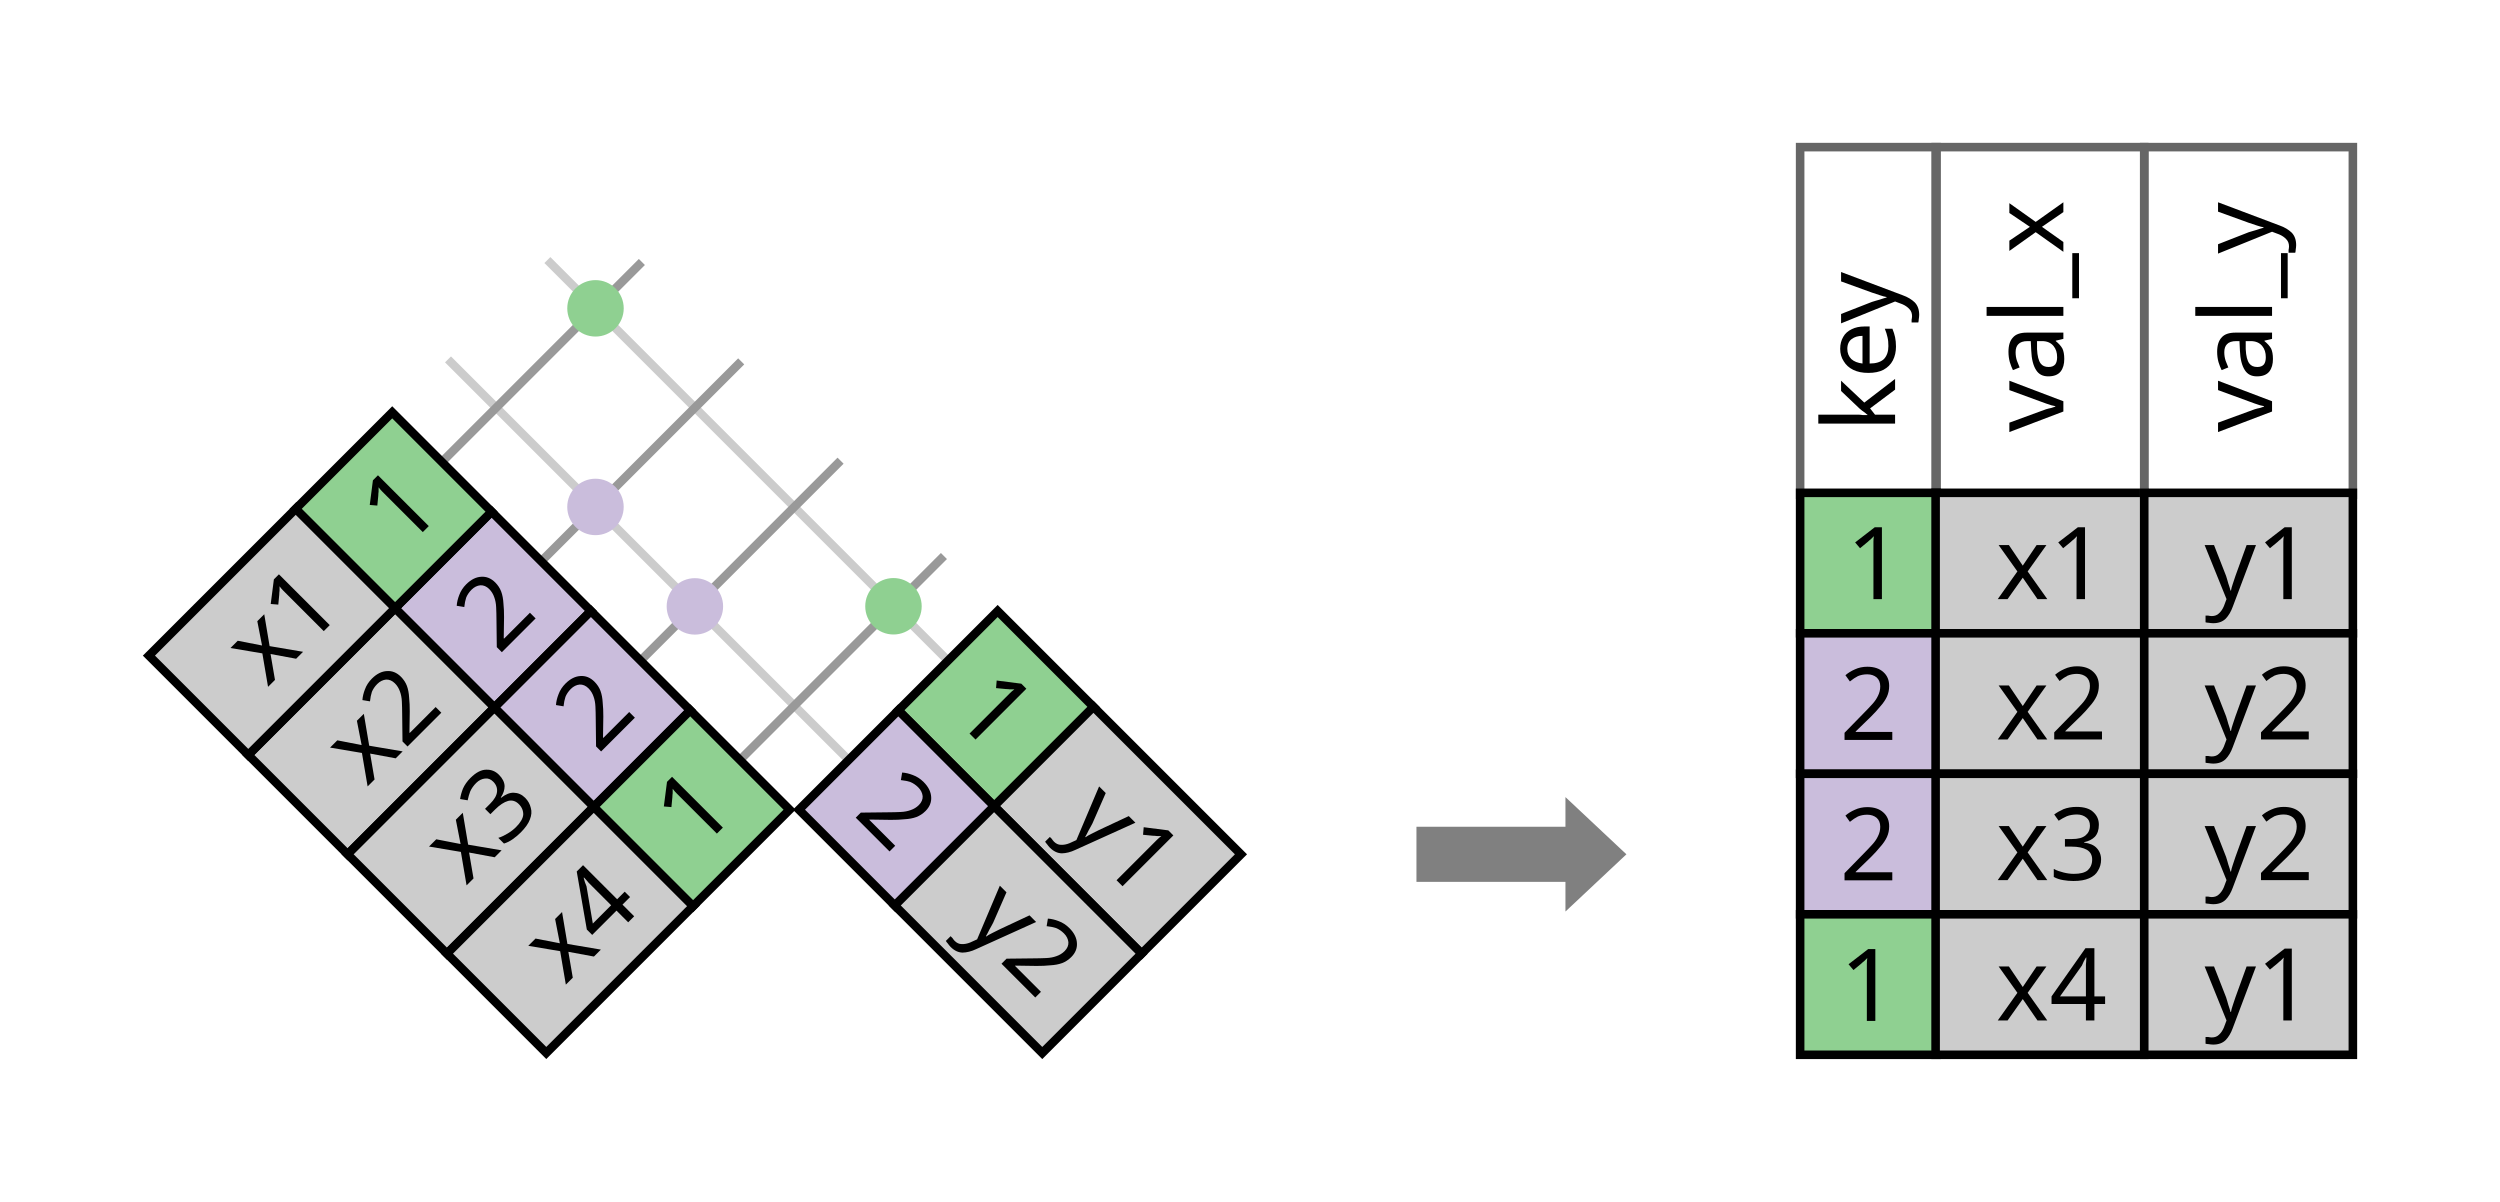
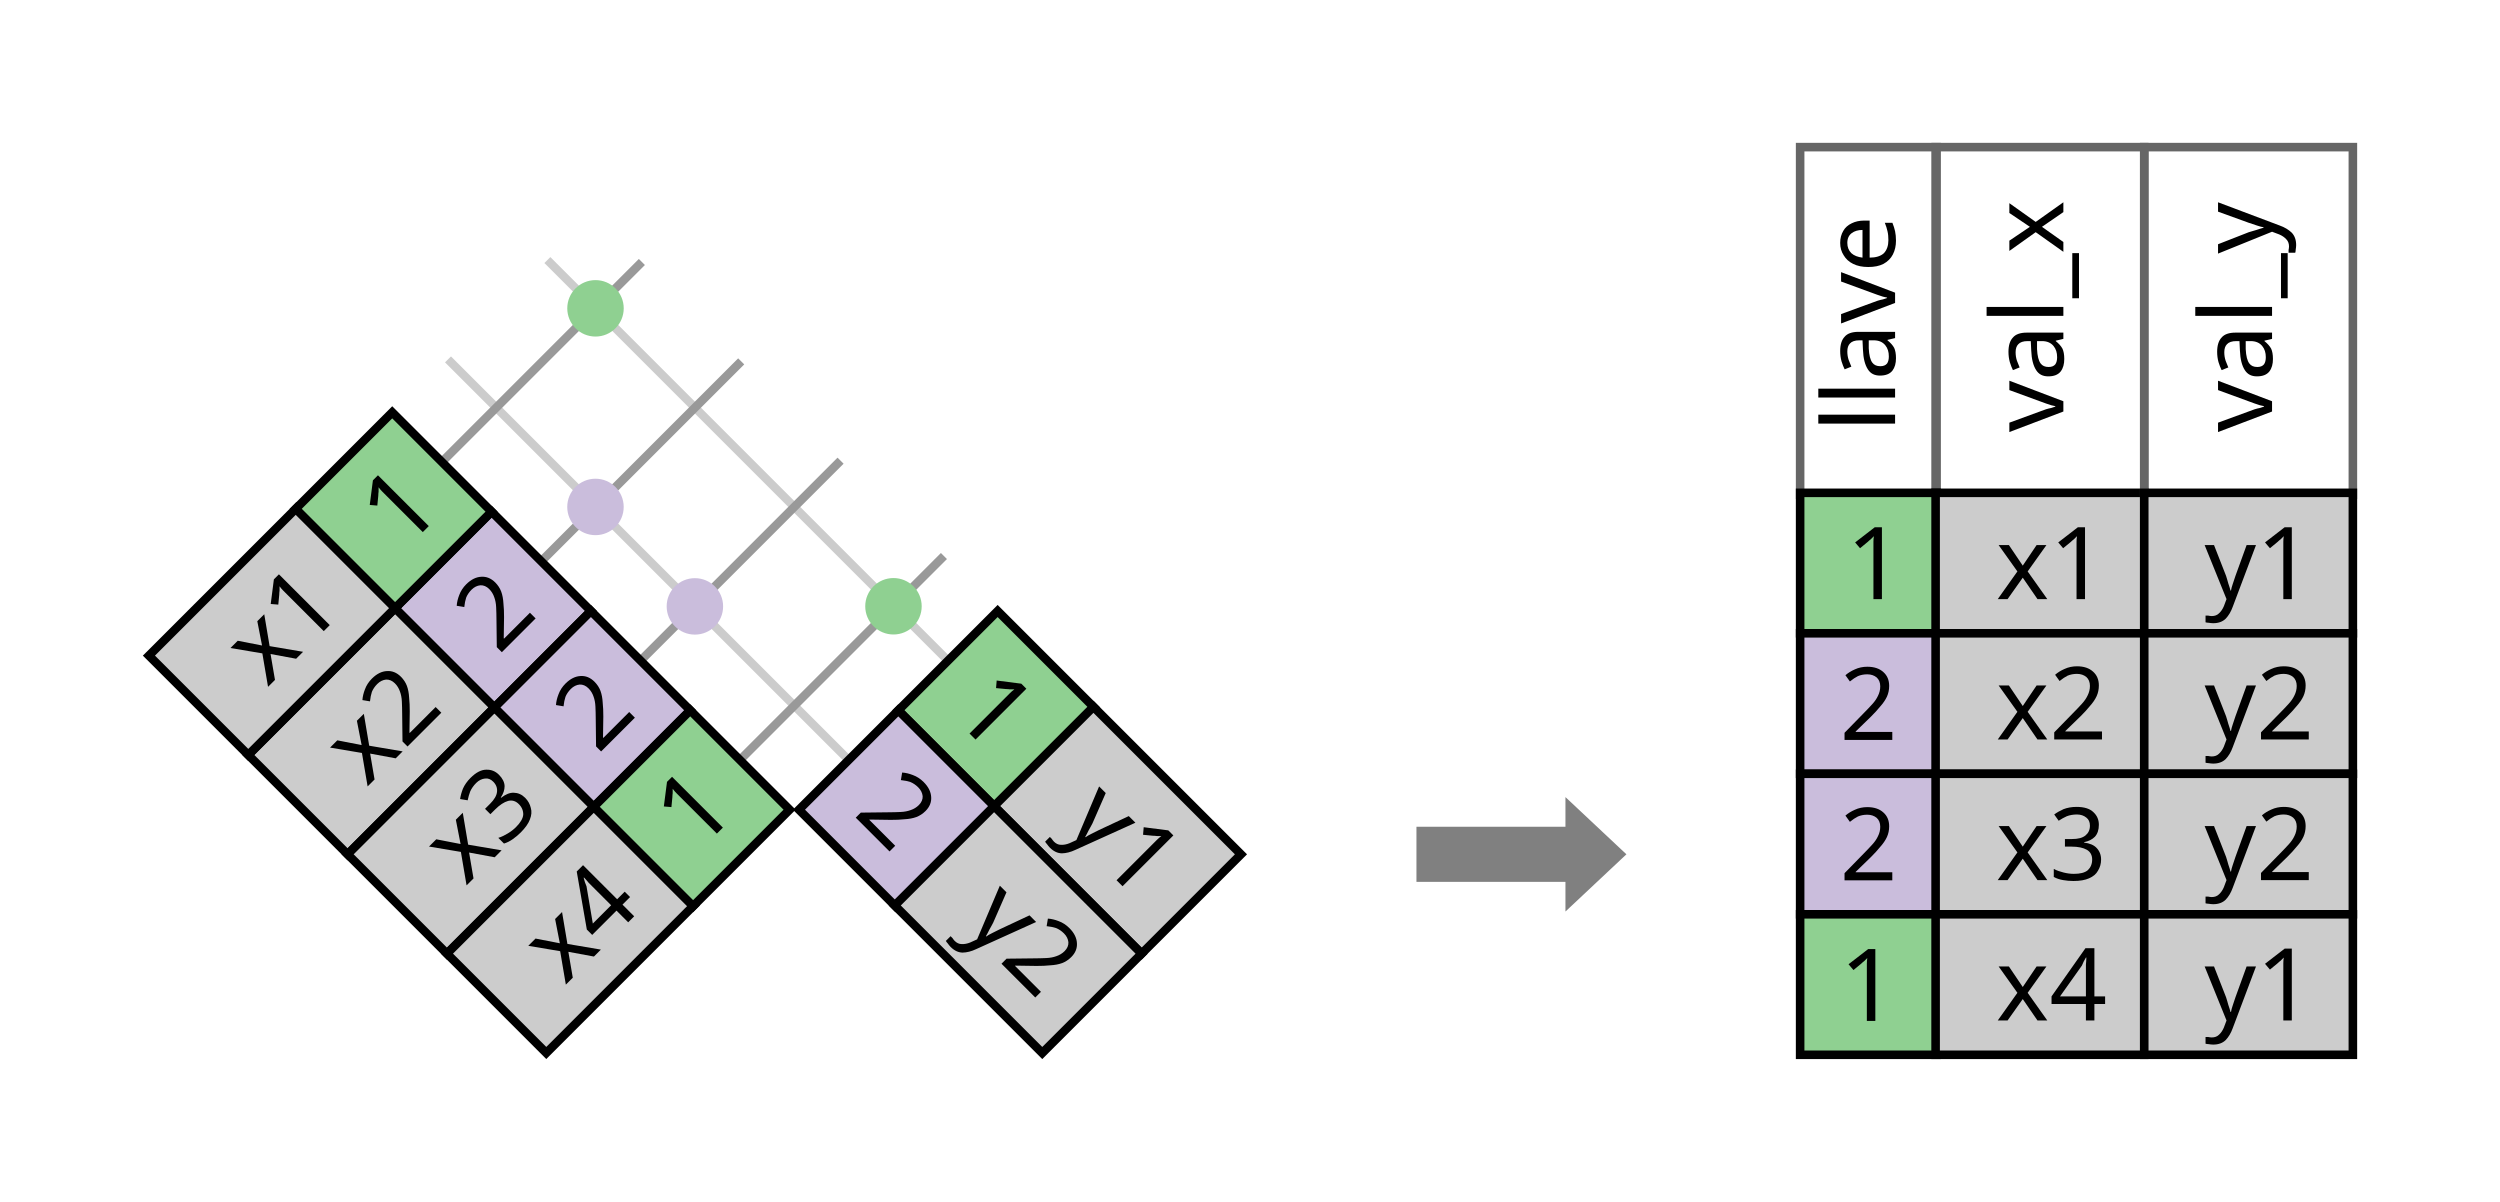
<svg xmlns="http://www.w3.org/2000/svg" width="87.51mm" height="42.071mm" viewBox="0 0 87.51 42.071" version="1.1" id="svg8">
  <defs id="defs2">
    </defs>
  <g id="layer1" transform="translate(17.99187,-165.1456)">
    <g id="g6908">
      <g transform="translate(0,11.82256)" id="g5911">
        <path id="path4859" d="M -2.31,165.903 17.646,185.859" style="fill:#b3b3b3;fill-rule:evenodd;stroke:#cccccc;stroke-width:0.295px;stroke-linecap:butt;stroke-linejoin:miter;stroke-opacity:1" />
        <path style="fill:#b3b3b3;fill-rule:evenodd;stroke:#cccccc;stroke-width:0.295px;stroke-linecap:butt;stroke-linejoin:miter;stroke-opacity:1" d="m 1.168,162.426 19.956,19.956" id="path4857" />
        <rect transform="rotate(45)" y="111.568" x="135.51" height="4.918" width="4.777" id="use5271" style="fill:#8fd091;fill-opacity:1;stroke:#000000;stroke-width:0.3;stroke-miterlimit:4;stroke-dasharray:none" />
        <rect transform="rotate(45)" y="116.486" x="135.51" height="4.918" width="4.777" id="use5273" style="fill:#cabddc;fill-opacity:1;stroke:#000000;stroke-width:0.3;stroke-miterlimit:4;stroke-dasharray:none" />
        <rect transform="rotate(45)" y="111.568" x="140.252" height="4.918" width="7.303" id="use5279" style="fill:#cccccc;fill-opacity:1;stroke:#000000;stroke-width:0.3;stroke-miterlimit:4;stroke-dasharray:none" />
        <rect transform="rotate(45)" y="116.486" x="140.252" height="4.918" width="7.303" id="use5281" style="fill:#cccccc;fill-opacity:1;stroke:#000000;stroke-width:0.3;stroke-miterlimit:4;stroke-dasharray:none" />
        <text transform="rotate(45)" xml:space="preserve" style="font-style:normal;font-weight:normal;font-size:3.387px;line-height:0%;font-family:sans-serif;letter-spacing:0px;word-spacing:0px;fill:#000000;fill-opacity:1;stroke:none;stroke-width:0.282px;stroke-linecap:butt;stroke-linejoin:miter;stroke-opacity:1" x="142.365" y="115.287" id="text4630">
          <tspan id="tspan4632" x="142.365" y="115.287" style="font-style:normal;font-variant:normal;font-weight:normal;font-stretch:normal;font-size:3.528px;line-height:1.25;font-family:Fira Sans;-inkscape-font-specification:Fira Sans;stroke-width:0.282px">y1</tspan>
        </text>
        <text transform="rotate(45)" id="text4634" y="115.298" x="136.893" style="font-style:normal;font-weight:normal;font-size:3.387px;line-height:0%;font-family:sans-serif;letter-spacing:0px;word-spacing:0px;fill:#000000;fill-opacity:1;stroke:none;stroke-width:0.282px;stroke-linecap:butt;stroke-linejoin:miter;stroke-opacity:1" xml:space="preserve">
          <tspan style="font-style:normal;font-variant:normal;font-weight:normal;font-stretch:normal;font-size:3.528px;line-height:1.25;font-family:Fira Sans;-inkscape-font-specification:Fira Sans;stroke-width:0.282px" y="115.298" x="136.893" id="tspan4636">1</tspan>
        </text>
        <text transform="rotate(45)" id="text4638" y="120.205" x="142.365" style="font-style:normal;font-weight:normal;font-size:3.387px;line-height:0%;font-family:sans-serif;letter-spacing:0px;word-spacing:0px;fill:#000000;fill-opacity:1;stroke:none;stroke-width:0.282px;stroke-linecap:butt;stroke-linejoin:miter;stroke-opacity:1" xml:space="preserve">
          <tspan style="font-style:normal;font-variant:normal;font-weight:normal;font-stretch:normal;font-size:3.528px;line-height:1.25;font-family:Fira Sans;-inkscape-font-specification:Fira Sans;stroke-width:0.282px" y="120.205" x="142.365" id="tspan4640">y2</tspan>
        </text>
        <text transform="rotate(45)" xml:space="preserve" style="font-style:normal;font-weight:normal;font-size:3.387px;line-height:0%;font-family:sans-serif;letter-spacing:0px;word-spacing:0px;fill:#000000;fill-opacity:1;stroke:none;stroke-width:0.282px;stroke-linecap:butt;stroke-linejoin:miter;stroke-opacity:1" x="136.942" y="120.199" id="text4642">
          <tspan id="tspan4644" x="136.942" y="120.199" style="font-style:normal;font-variant:normal;font-weight:normal;font-stretch:normal;font-size:3.528px;line-height:1.25;font-family:Fira Sans;-inkscape-font-specification:Fira Sans;stroke-width:0.282px">2</tspan>
        </text>
        <path style="fill:none;fill-rule:evenodd;stroke:#999999;stroke-width:0.3;stroke-linecap:butt;stroke-linejoin:miter;stroke-miterlimit:4;stroke-dasharray:none;stroke-opacity:1" d="M -8.513,175.483 4.476,162.494" id="path5045" />
        <path id="path4700" d="M 1.92,185.915 15.049,172.786" style="fill:none;fill-rule:evenodd;stroke:#999999;stroke-width:0.3;stroke-linecap:butt;stroke-linejoin:miter;stroke-miterlimit:4;stroke-dasharray:none;stroke-opacity:1" />
        <path style="fill:none;fill-rule:evenodd;stroke:#999999;stroke-width:0.3;stroke-linecap:butt;stroke-linejoin:miter;stroke-miterlimit:4;stroke-dasharray:none;stroke-opacity:1" d="M -1.558,182.438 11.431,169.449" id="path4698" />
        <path id="path4696" d="M -5.036,178.961 7.953,165.972" style="fill:none;fill-rule:evenodd;stroke:#999999;stroke-width:0.3;stroke-linecap:butt;stroke-linejoin:miter;stroke-miterlimit:4;stroke-dasharray:none;stroke-opacity:1" />
        <rect style="fill:#cccccc;fill-opacity:1;stroke:#000000;stroke-width:0.3;stroke-miterlimit:4;stroke-dasharray:none" id="use4459" width="7.303" height="4.918" x="126.377" y="120.525" transform="matrix(-0.7071068,0.7071068,0.7071068,0.7071068,0,0)" />
        <rect style="fill:#cccccc;fill-opacity:1;stroke:#000000;stroke-width:0.3;stroke-miterlimit:4;stroke-dasharray:none" id="use4461" width="7.303" height="4.918" x="126.377" y="125.443" transform="matrix(-0.7071068,0.7071068,0.7071068,0.7071068,0,0)" />
        <rect style="fill:#cccccc;fill-opacity:1;stroke:#000000;stroke-width:0.3;stroke-miterlimit:4;stroke-dasharray:none" id="use4463" width="7.303" height="4.918" x="126.377" y="130.36" transform="matrix(-0.7071068,0.7071068,0.7071068,0.7071068,0,0)" />
        <rect style="fill:#cabddc;fill-opacity:1;stroke:#000000;stroke-width:0.3;stroke-miterlimit:4;stroke-dasharray:none" id="use4467" width="4.777" height="4.918" x="121.635" y="120.525" transform="matrix(-0.7071068,0.7071068,0.7071068,0.7071068,0,0)" />
        <rect style="fill:#cabddc;fill-opacity:1;stroke:#000000;stroke-width:0.3;stroke-miterlimit:4;stroke-dasharray:none" id="use4469" width="4.777" height="4.918" x="121.635" y="125.443" transform="matrix(-0.7071068,0.7071068,0.7071068,0.7071068,0,0)" />
        <rect style="fill:#8fd091;fill-opacity:1;stroke:#000000;stroke-width:0.3;stroke-miterlimit:4;stroke-dasharray:none" id="use4471" width="4.777" height="4.918" x="121.635" y="130.36" transform="matrix(-0.7071068,0.7071068,0.7071068,0.7071068,0,0)" />
        <rect transform="matrix(-0.7071068,0.7071068,0.7071068,0.7071068,0,0)" y="115.607" x="126.377" height="4.918" width="7.303" id="rect4940" style="fill:#cccccc;fill-opacity:1;stroke:#000000;stroke-width:0.3;stroke-miterlimit:4;stroke-dasharray:none" />
        <rect transform="matrix(-0.7071068,0.7071068,0.7071068,0.7071068,0,0)" y="115.607" x="121.635" height="4.918" width="4.777" id="rect4934" style="fill:#8fd091;fill-opacity:1;stroke:#000000;stroke-width:0.3;stroke-miterlimit:4;stroke-dasharray:none" />
        <text id="text4950" y="119.326" x="-131.567" style="font-style:normal;font-weight:normal;font-size:3.387px;line-height:0%;font-family:sans-serif;letter-spacing:0px;word-spacing:0px;fill:#000000;fill-opacity:1;stroke:none;stroke-width:0.282px;stroke-linecap:butt;stroke-linejoin:miter;stroke-opacity:1" xml:space="preserve" transform="rotate(-45)">
          <tspan style="font-style:normal;font-variant:normal;font-weight:normal;font-stretch:normal;font-size:3.528px;line-height:1.25;font-family:Fira Sans;-inkscape-font-specification:Fira Sans;stroke-width:0.282px" y="119.326" x="-131.567" id="tspan4952">x1</tspan>
        </text>
        <text xml:space="preserve" style="font-style:normal;font-weight:normal;font-size:3.387px;line-height:0%;font-family:sans-serif;letter-spacing:0px;word-spacing:0px;fill:#000000;fill-opacity:1;stroke:none;stroke-width:0.282px;stroke-linecap:butt;stroke-linejoin:miter;stroke-opacity:1" x="-124.798" y="119.326" id="text4978" transform="rotate(-45)">
          <tspan id="tspan4980" x="-124.798" y="119.326" style="font-style:normal;font-variant:normal;font-weight:normal;font-stretch:normal;font-size:3.528px;line-height:1.25;font-family:Fira Sans;-inkscape-font-specification:Fira Sans;stroke-width:0.282px">1</tspan>
        </text>
        <text id="text4582" y="124.255" x="-125.03" style="font-style:normal;font-weight:normal;font-size:3.387px;line-height:0%;font-family:sans-serif;letter-spacing:0px;word-spacing:0px;fill:#000000;fill-opacity:1;stroke:none;stroke-width:0.282px;stroke-linecap:butt;stroke-linejoin:miter;stroke-opacity:1" xml:space="preserve" transform="rotate(-45)">
          <tspan style="font-style:normal;font-variant:normal;font-weight:normal;font-stretch:normal;font-size:3.528px;line-height:1.25;font-family:Fira Sans;-inkscape-font-specification:Fira Sans;stroke-width:0.282px" y="124.255" x="-125.03" id="tspan4584">2</tspan>
        </text>
        <text xml:space="preserve" style="font-style:normal;font-weight:normal;font-size:3.387px;line-height:0%;font-family:sans-serif;letter-spacing:0px;word-spacing:0px;fill:#000000;fill-opacity:1;stroke:none;stroke-width:0.282px;stroke-linecap:butt;stroke-linejoin:miter;stroke-opacity:1" x="-125.03" y="129.173" id="text4590" transform="rotate(-45)">
          <tspan id="tspan4592" x="-125.03" y="129.173" style="font-style:normal;font-variant:normal;font-weight:normal;font-stretch:normal;font-size:3.528px;line-height:1.25;font-family:Fira Sans;-inkscape-font-specification:Fira Sans;stroke-width:0.282px">2</tspan>
        </text>
        <text id="text4598" y="134.073" x="-124.981" style="font-style:normal;font-weight:normal;font-size:3.387px;line-height:0%;font-family:sans-serif;letter-spacing:0px;word-spacing:0px;fill:#000000;fill-opacity:1;stroke:none;stroke-width:0.282px;stroke-linecap:butt;stroke-linejoin:miter;stroke-opacity:1" xml:space="preserve" transform="rotate(-45)">
          <tspan style="font-style:normal;font-variant:normal;font-weight:normal;font-stretch:normal;font-size:3.528px;line-height:1.25;font-family:Fira Sans;-inkscape-font-specification:Fira Sans;stroke-width:0.282px" y="134.073" x="-124.981" id="tspan4600">1</tspan>
        </text>
        <circle r="0.988" style="fill:#8fd091;fill-opacity:1;stroke:none;stroke-width:1.023;stroke-miterlimit:4;stroke-dasharray:none" id="circle3533" cx="2.853" cy="164.116" />
        <circle r="0.988" style="fill:#cabddc;fill-opacity:1;stroke:none;stroke-width:1.023;stroke-miterlimit:4;stroke-dasharray:none" id="circle3537" cx="6.332" cy="174.549" />
        <circle cy="171.068" cx="2.852" id="circle3547" style="fill:#cabddc;fill-opacity:1;stroke:none;stroke-width:1.023;stroke-miterlimit:4;stroke-dasharray:none" r="0.988" />
        <text xml:space="preserve" style="font-style:normal;font-weight:normal;font-size:3.387px;line-height:0%;font-family:sans-serif;letter-spacing:0px;word-spacing:0px;fill:#000000;fill-opacity:1;stroke:none;stroke-width:0.282px;stroke-linecap:butt;stroke-linejoin:miter;stroke-opacity:1" x="-131.567" y="124.255" id="text3498" transform="rotate(-45)">
          <tspan id="tspan3500" x="-131.567" y="124.255" style="font-style:normal;font-variant:normal;font-weight:normal;font-stretch:normal;font-size:3.528px;line-height:1.25;font-family:Fira Sans;-inkscape-font-specification:Fira Sans;stroke-width:0.282px">x2</tspan>
        </text>
        <text id="text3502" y="129.155" x="-131.567" style="font-style:normal;font-weight:normal;font-size:3.387px;line-height:0%;font-family:sans-serif;letter-spacing:0px;word-spacing:0px;fill:#000000;fill-opacity:1;stroke:none;stroke-width:0.282px;stroke-linecap:butt;stroke-linejoin:miter;stroke-opacity:1" xml:space="preserve" transform="rotate(-45)">
          <tspan style="font-style:normal;font-variant:normal;font-weight:normal;font-stretch:normal;font-size:3.528px;line-height:1.25;font-family:Fira Sans;-inkscape-font-specification:Fira Sans;stroke-width:0.282px" y="129.155" x="-131.567" id="tspan3504">x3</tspan>
        </text>
        <text xml:space="preserve" style="font-style:normal;font-weight:normal;font-size:3.387px;line-height:0%;font-family:sans-serif;letter-spacing:0px;word-spacing:0px;fill:#000000;fill-opacity:1;stroke:none;stroke-width:0.282px;stroke-linecap:butt;stroke-linejoin:miter;stroke-opacity:1" x="-131.567" y="134.073" id="text3506" transform="rotate(-45)">
          <tspan id="tspan3508" x="-131.567" y="134.073" style="font-style:normal;font-variant:normal;font-weight:normal;font-stretch:normal;font-size:3.528px;line-height:1.25;font-family:Fira Sans;-inkscape-font-specification:Fira Sans;stroke-width:0.282px">x4</tspan>
        </text>
        <circle cy="174.545" cx="13.283" id="circle6806" style="fill:#8fd091;fill-opacity:1;stroke:none;stroke-width:1.023;stroke-miterlimit:4;stroke-dasharray:none" r="0.988" />
      </g>
    </g>
    <g id="g5978" transform="translate(0,9.83551)">
      <g id="g6859">
        <g id="g113" transform="translate(-3.47738,15.31463)">
          <path style="fill:#808080;fill-opacity:1;stroke:none;stroke-width:2.16;stroke-miterlimit:4;stroke-dasharray:none" id="path5134" d="m 422.915,169.979 -9.043,0 -9.043,0 4.521,-7.831 4.521,-7.831 4.521,7.831 z" transform="matrix(0,0.2214842,-0.1362512,0,63.44234,78.23389)" />
          <rect style="fill:#808080;fill-opacity:1;stroke:none;stroke-width:1;stroke-miterlimit:4;stroke-dasharray:none" id="rect5136" width="5.63" height="1.929" x="35.067" y="168.935" />
        </g>
        <g id="g160" transform="translate(-2.0588471e-6)">
          <rect y="160.46" x="45.02" height="12.167" width="4.777" id="rect4786" style="fill:none;fill-opacity:1;stroke:#666666;stroke-width:0.3;stroke-miterlimit:4;stroke-dasharray:none" />
          <rect y="160.46" x="49.762" height="12.167" width="7.303" id="rect4788" style="fill:none;fill-opacity:1;stroke:#666666;stroke-width:0.3;stroke-miterlimit:4;stroke-dasharray:none" />
          <rect style="fill:#8fd091;fill-opacity:1;stroke:#000000;stroke-width:0.3;stroke-miterlimit:4;stroke-dasharray:none" id="rect4646" width="4.777" height="4.918" x="45.02" y="172.561" />
          <rect style="fill:#cccccc;fill-opacity:1;stroke:#000000;stroke-width:0.3;stroke-miterlimit:4;stroke-dasharray:none" id="rect4648" width="7.303" height="4.918" x="49.762" y="172.561" />
          <rect y="177.478" x="45.02" height="4.918" width="4.777" id="rect4650" style="fill:#cabddc;fill-opacity:1;stroke:#000000;stroke-width:0.3;stroke-miterlimit:4;stroke-dasharray:none" />
          <rect y="182.396" x="45.02" height="4.918" width="4.777" id="rect4652" style="fill:#cabddc;fill-opacity:1;stroke:#000000;stroke-width:0.3;stroke-miterlimit:4;stroke-dasharray:none" />
          <rect y="177.478" x="49.762" height="4.918" width="7.303" id="rect4656" style="fill:#cccccc;fill-opacity:1;stroke:#000000;stroke-width:0.3;stroke-miterlimit:4;stroke-dasharray:none" />
          <rect y="182.396" x="49.762" height="4.918" width="7.303" id="rect4658" style="fill:#cccccc;fill-opacity:1;stroke:#000000;stroke-width:0.3;stroke-miterlimit:4;stroke-dasharray:none" />
          <text xml:space="preserve" style="font-style:normal;font-weight:normal;font-size:3.387px;line-height:0%;font-family:sans-serif;letter-spacing:0px;word-spacing:0px;fill:#000000;fill-opacity:1;stroke:none;stroke-width:0.282px;stroke-linecap:butt;stroke-linejoin:miter;stroke-opacity:1" x="51.875" y="176.279" id="text4662">
            <tspan id="tspan4664" x="51.875" y="176.279" style="font-style:normal;font-variant:normal;font-weight:normal;font-stretch:normal;font-size:3.528px;line-height:1.25;font-family:Fira Sans;-inkscape-font-specification:Fira Sans;stroke-width:0.282px">x1</tspan>
          </text>
          <text id="text4666" y="176.279" x="46.634" style="font-style:normal;font-weight:normal;font-size:3.387px;line-height:0%;font-family:sans-serif;letter-spacing:0px;word-spacing:0px;fill:#000000;fill-opacity:1;stroke:none;stroke-width:0.282px;stroke-linecap:butt;stroke-linejoin:miter;stroke-opacity:1" xml:space="preserve">
            <tspan style="font-style:normal;font-variant:normal;font-weight:normal;font-stretch:normal;font-size:3.528px;line-height:1.25;font-family:Fira Sans;-inkscape-font-specification:Fira Sans;stroke-width:0.282px" y="176.279" x="46.634" id="tspan4668">1</tspan>
          </text>
          <text id="text4670" y="181.197" x="51.875" style="font-style:normal;font-weight:normal;font-size:3.387px;line-height:0%;font-family:sans-serif;letter-spacing:0px;word-spacing:0px;fill:#000000;fill-opacity:1;stroke:none;stroke-width:0.282px;stroke-linecap:butt;stroke-linejoin:miter;stroke-opacity:1" xml:space="preserve">
            <tspan style="font-style:normal;font-variant:normal;font-weight:normal;font-stretch:normal;font-size:3.528px;line-height:1.25;font-family:Fira Sans;-inkscape-font-specification:Fira Sans;stroke-width:0.282px" y="181.197" x="51.875" id="tspan4672">x2</tspan>
          </text>
          <text xml:space="preserve" style="font-style:normal;font-weight:normal;font-size:3.387px;line-height:0%;font-family:sans-serif;letter-spacing:0px;word-spacing:0px;fill:#000000;fill-opacity:1;stroke:none;stroke-width:0.282px;stroke-linecap:butt;stroke-linejoin:miter;stroke-opacity:1" x="46.403" y="181.208" id="text4674">
            <tspan id="tspan4676" x="46.403" y="181.208" style="font-style:normal;font-variant:normal;font-weight:normal;font-stretch:normal;font-size:3.528px;line-height:1.25;font-family:Fira Sans;-inkscape-font-specification:Fira Sans;stroke-width:0.282px">2</tspan>
          </text>
          <text xml:space="preserve" style="font-style:normal;font-weight:normal;font-size:3.387px;line-height:0%;font-family:sans-serif;letter-spacing:0px;word-spacing:0px;fill:#000000;fill-opacity:1;stroke:none;stroke-width:0.282px;stroke-linecap:butt;stroke-linejoin:miter;stroke-opacity:1" x="51.875" y="186.115" id="text4678">
            <tspan id="tspan4680" x="51.875" y="186.115" style="font-style:normal;font-variant:normal;font-weight:normal;font-stretch:normal;font-size:3.528px;line-height:1.25;font-family:Fira Sans;-inkscape-font-specification:Fira Sans;stroke-width:0.282px">x3</tspan>
          </text>
          <text id="text4682" y="186.126" x="46.403" style="font-style:normal;font-weight:normal;font-size:3.387px;line-height:0%;font-family:sans-serif;letter-spacing:0px;word-spacing:0px;fill:#000000;fill-opacity:1;stroke:none;stroke-width:0.282px;stroke-linecap:butt;stroke-linejoin:miter;stroke-opacity:1" xml:space="preserve">
            <tspan style="font-style:normal;font-variant:normal;font-weight:normal;font-stretch:normal;font-size:3.528px;line-height:1.25;font-family:Fira Sans;-inkscape-font-specification:Fira Sans;stroke-width:0.282px" y="186.126" x="46.403" id="tspan4684">2</tspan>
          </text>
          <text id="text4790" y="48.34" x="-170.433" style="font-style:normal;font-weight:normal;font-size:3.387px;line-height:0%;font-family:sans-serif;letter-spacing:0px;word-spacing:0px;fill:#000000;fill-opacity:1;stroke:none;stroke-width:0.282px;stroke-linecap:butt;stroke-linejoin:miter;stroke-opacity:1" xml:space="preserve" transform="rotate(-90)">
-             <tspan style="font-style:normal;font-variant:normal;font-weight:normal;font-stretch:normal;font-size:3.528px;line-height:1.25;font-family:Fira Sans;-inkscape-font-specification:Fira Sans;stroke-width:0.282px" y="48.34" x="-170.433" id="tspan4792">key</tspan>
+             <tspan style="font-style:normal;font-variant:normal;font-weight:normal;font-stretch:normal;font-size:3.528px;line-height:1.25;font-family:Fira Sans;-inkscape-font-specification:Fira Sans;stroke-width:0.282px" y="48.34" x="-170.433" id="tspan4792">llave</tspan>
          </text>
          <text transform="rotate(-90)" xml:space="preserve" style="font-style:normal;font-weight:normal;font-size:3.387px;line-height:0%;font-family:sans-serif;letter-spacing:0px;word-spacing:0px;fill:#000000;fill-opacity:1;stroke:none;stroke-width:0.282px;stroke-linecap:butt;stroke-linejoin:miter;stroke-opacity:1" x="-170.433" y="54.233" id="text4794">
            <tspan id="tspan4796" x="-170.433" y="54.233" style="font-style:normal;font-variant:normal;font-weight:normal;font-stretch:normal;font-size:3.528px;line-height:1.25;font-family:Fira Sans;-inkscape-font-specification:Fira Sans;stroke-width:0.282px">val_x</tspan>
          </text>
          <rect style="fill:none;fill-opacity:1;stroke:#666666;stroke-width:0.3;stroke-miterlimit:4;stroke-dasharray:none" id="rect5783" width="7.303" height="12.167" x="57.065" y="160.46" />
          <rect y="172.561" x="57.065" height="4.918" width="7.303" id="rect5785" style="fill:#cccccc;fill-opacity:1;stroke:#000000;stroke-width:0.3;stroke-miterlimit:4;stroke-dasharray:none" />
          <rect style="fill:#cccccc;fill-opacity:1;stroke:#000000;stroke-width:0.3;stroke-miterlimit:4;stroke-dasharray:none" id="rect5787" width="7.303" height="4.918" x="57.065" y="177.478" />
          <rect style="fill:#cccccc;fill-opacity:1;stroke:#000000;stroke-width:0.3;stroke-miterlimit:4;stroke-dasharray:none" id="rect5789" width="7.303" height="4.918" x="57.065" y="182.396" />
          <text id="text5795" y="176.279" x="59.178" style="font-style:normal;font-weight:normal;font-size:3.387px;line-height:0%;font-family:sans-serif;letter-spacing:0px;word-spacing:0px;fill:#000000;fill-opacity:1;stroke:none;stroke-width:0.282px;stroke-linecap:butt;stroke-linejoin:miter;stroke-opacity:1" xml:space="preserve">
            <tspan style="font-style:normal;font-variant:normal;font-weight:normal;font-stretch:normal;font-size:3.528px;line-height:1.25;font-family:Fira Sans;-inkscape-font-specification:Fira Sans;stroke-width:0.282px" y="176.279" x="59.178" id="tspan5793">y1</tspan>
          </text>
          <text xml:space="preserve" style="font-style:normal;font-weight:normal;font-size:3.387px;line-height:0%;font-family:sans-serif;letter-spacing:0px;word-spacing:0px;fill:#000000;fill-opacity:1;stroke:none;stroke-width:0.282px;stroke-linecap:butt;stroke-linejoin:miter;stroke-opacity:1" x="59.178" y="181.197" id="text5799">
            <tspan id="tspan5797" x="59.178" y="181.197" style="font-style:normal;font-variant:normal;font-weight:normal;font-stretch:normal;font-size:3.528px;line-height:1.25;font-family:Fira Sans;-inkscape-font-specification:Fira Sans;stroke-width:0.282px">y2</tspan>
          </text>
          <text id="text5803" y="186.115" x="59.178" style="font-style:normal;font-weight:normal;font-size:3.387px;line-height:0%;font-family:sans-serif;letter-spacing:0px;word-spacing:0px;fill:#000000;fill-opacity:1;stroke:none;stroke-width:0.282px;stroke-linecap:butt;stroke-linejoin:miter;stroke-opacity:1" xml:space="preserve">
            <tspan style="font-style:normal;font-variant:normal;font-weight:normal;font-stretch:normal;font-size:3.528px;line-height:1.25;font-family:Fira Sans;-inkscape-font-specification:Fira Sans;stroke-width:0.282px" y="186.115" x="59.178" id="tspan5801">y2</tspan>
          </text>
          <text id="text5811" y="61.536" x="-170.433" style="font-style:normal;font-weight:normal;font-size:3.387px;line-height:0%;font-family:sans-serif;letter-spacing:0px;word-spacing:0px;fill:#000000;fill-opacity:1;stroke:none;stroke-width:0.282px;stroke-linecap:butt;stroke-linejoin:miter;stroke-opacity:1" xml:space="preserve" transform="rotate(-90)">
            <tspan style="font-style:normal;font-variant:normal;font-weight:normal;font-stretch:normal;font-size:3.528px;line-height:1.25;font-family:Fira Sans;-inkscape-font-specification:Fira Sans;stroke-width:0.282px" y="61.536" x="-170.433" id="tspan5809">val_y</tspan>
          </text>
          <rect style="fill:#8fd091;fill-opacity:1;stroke:#000000;stroke-width:0.3;stroke-miterlimit:4;stroke-dasharray:none" id="rect5813" width="4.777" height="4.918" x="45.02" y="187.314" />
          <rect style="fill:#cccccc;fill-opacity:1;stroke:#000000;stroke-width:0.3;stroke-miterlimit:4;stroke-dasharray:none" id="rect5815" width="7.303" height="4.918" x="49.762" y="187.314" />
          <text id="text5819" y="191.033" x="51.875" style="font-style:normal;font-weight:normal;font-size:3.387px;line-height:0%;font-family:sans-serif;letter-spacing:0px;word-spacing:0px;fill:#000000;fill-opacity:1;stroke:none;stroke-width:0.282px;stroke-linecap:butt;stroke-linejoin:miter;stroke-opacity:1" xml:space="preserve">
            <tspan style="font-style:normal;font-variant:normal;font-weight:normal;font-stretch:normal;font-size:3.528px;line-height:1.25;font-family:Fira Sans;-inkscape-font-specification:Fira Sans;stroke-width:0.282px" y="191.033" x="51.875" id="tspan5817">x4</tspan>
          </text>
          <text xml:space="preserve" style="font-style:normal;font-weight:normal;font-size:3.387px;line-height:0%;font-family:sans-serif;letter-spacing:0px;word-spacing:0px;fill:#000000;fill-opacity:1;stroke:none;stroke-width:0.282px;stroke-linecap:butt;stroke-linejoin:miter;stroke-opacity:1" x="46.403" y="191.044" id="text5823">
            <tspan id="tspan5821" x="46.403" y="191.044" style="font-style:normal;font-variant:normal;font-weight:normal;font-stretch:normal;font-size:3.528px;line-height:1.25;font-family:Fira Sans;-inkscape-font-specification:Fira Sans;stroke-width:0.282px">1</tspan>
          </text>
          <rect y="187.314" x="57.065" height="4.918" width="7.303" id="rect5825" style="fill:#cccccc;fill-opacity:1;stroke:#000000;stroke-width:0.3;stroke-miterlimit:4;stroke-dasharray:none" />
          <text xml:space="preserve" style="font-style:normal;font-weight:normal;font-size:3.387px;line-height:0%;font-family:sans-serif;letter-spacing:0px;word-spacing:0px;fill:#000000;fill-opacity:1;stroke:none;stroke-width:0.282px;stroke-linecap:butt;stroke-linejoin:miter;stroke-opacity:1" x="59.178" y="191.033" id="text5829">
            <tspan id="tspan5827" x="59.178" y="191.033" style="font-style:normal;font-variant:normal;font-weight:normal;font-stretch:normal;font-size:3.528px;line-height:1.25;font-family:Fira Sans;-inkscape-font-specification:Fira Sans;stroke-width:0.282px">y1</tspan>
          </text>
        </g>
      </g>
    </g>
  </g>
</svg>
